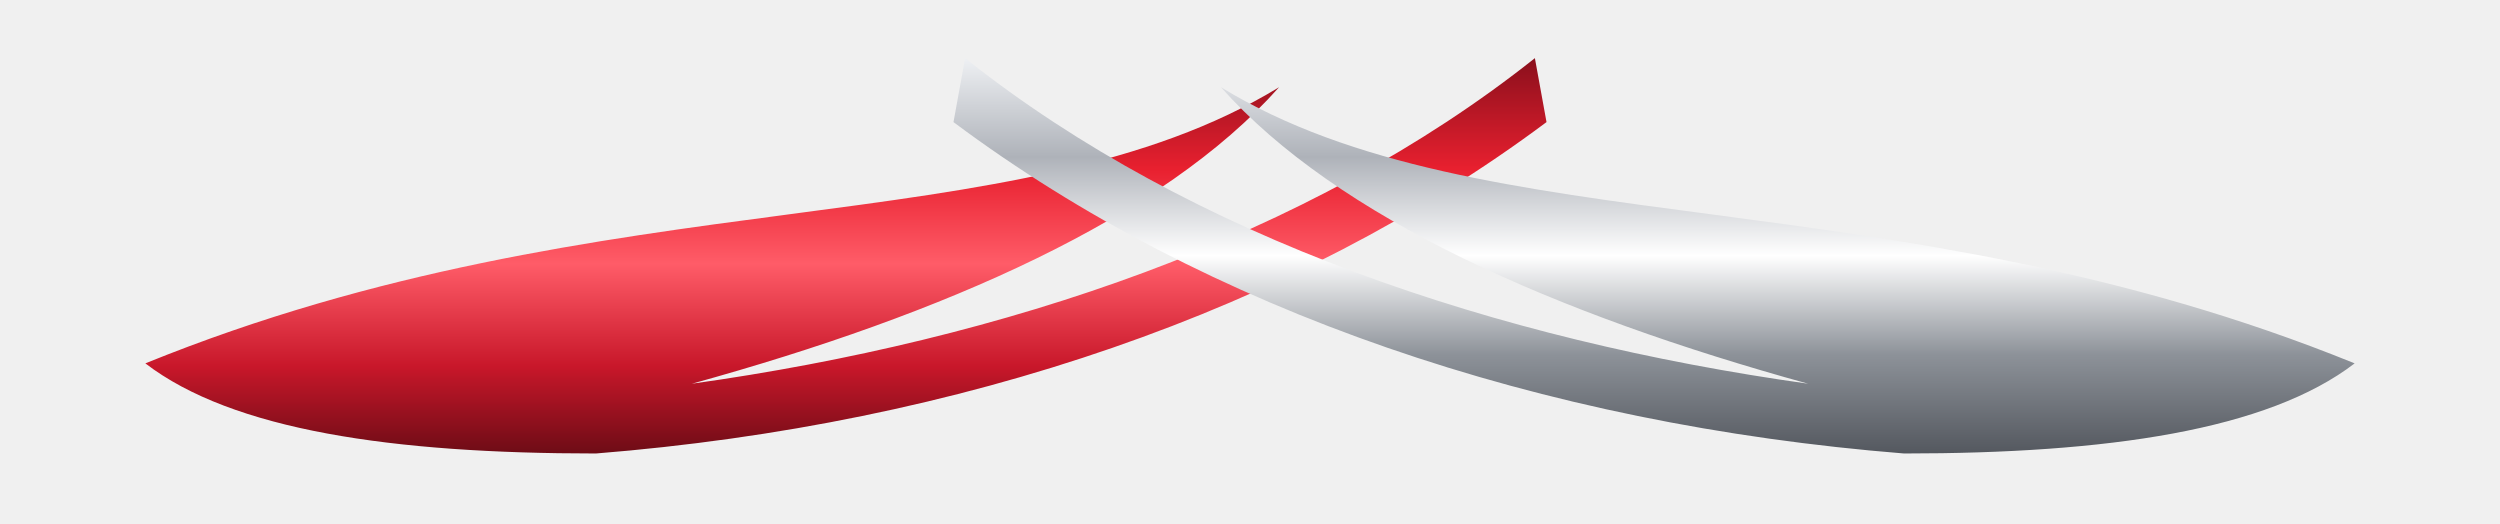
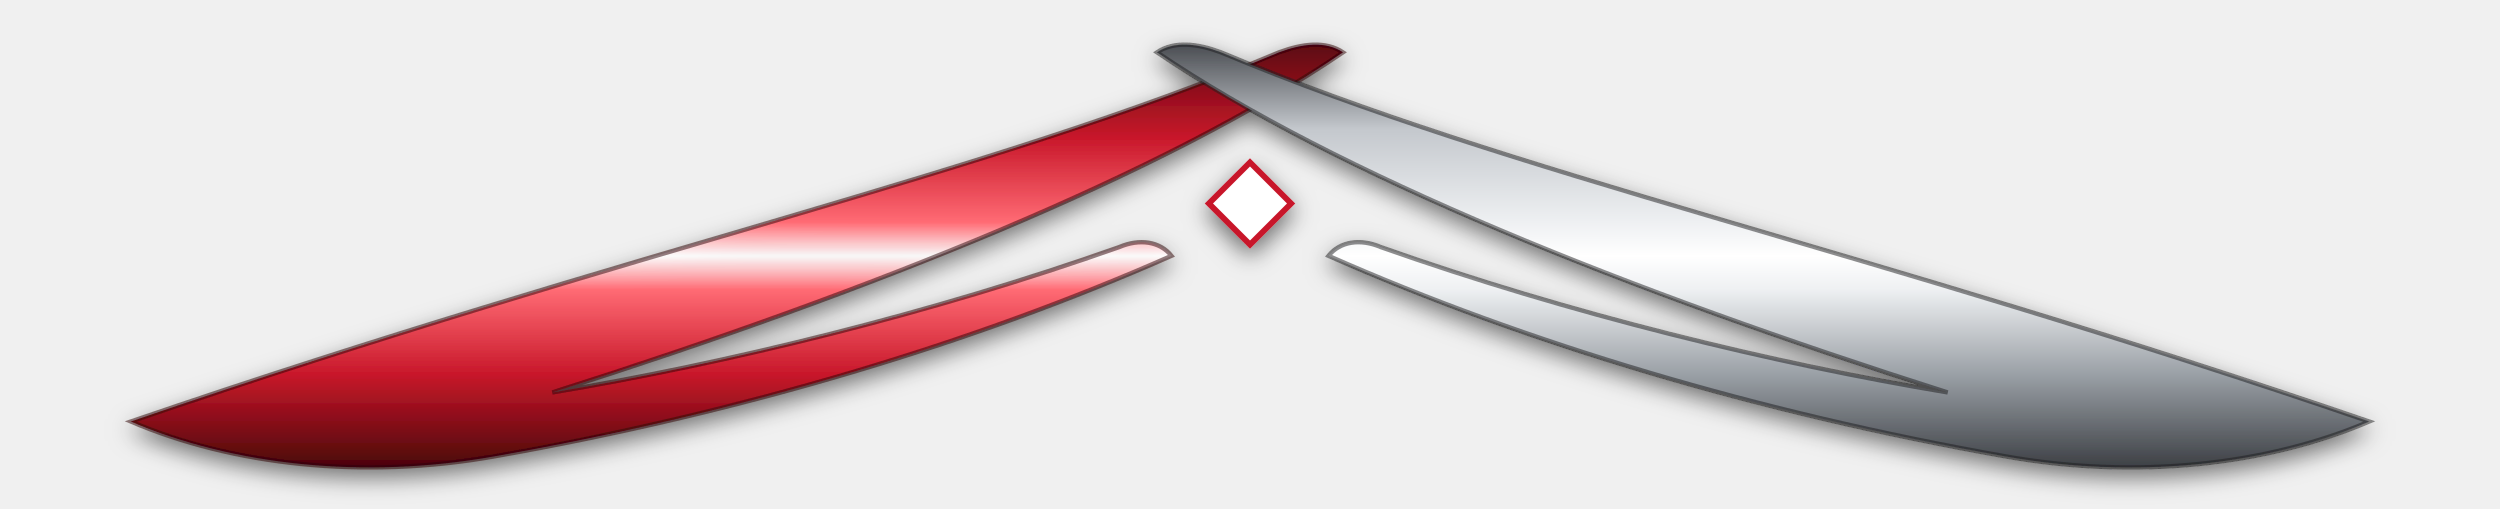
- <svg xmlns="http://www.w3.org/2000/svg" viewBox="20 90 860 180">
+ <svg xmlns="http://www.w3.org/2000/svg" viewBox="20 90 860 175">
  <defs>
    <linearGradient id="dmRedMark" x1="0" y1="0" x2="0" y2="1">
-       <stop offset="0%" stop-color="#8a0f1c" />
-       <stop offset="28%" stop-color="#e8202f" />
-       <stop offset="52%" stop-color="#ff5c68" />
+       <stop offset="0%" stop-color="#5c0710" />
+       <stop offset="22%" stop-color="#c8172a" />
+       <stop offset="42%" stop-color="#ff6b74" />
+       <stop offset="50%" stop-color="#ffffff" stop-opacity="0.9" />
+       <stop offset="58%" stop-color="#ff6b74" />
      <stop offset="78%" stop-color="#c8172a" />
-       <stop offset="100%" stop-color="#6e0c16" />
+       <stop offset="100%" stop-color="#4a0509" />
    </linearGradient>
    <linearGradient id="dmSilverMark" x1="0" y1="0" x2="0" y2="1">
-       <stop offset="0%" stop-color="#eef0f3" />
-       <stop offset="25%" stop-color="#aeb2b9" />
+       <stop offset="0%" stop-color="#4a4d52" />
+       <stop offset="20%" stop-color="#c4c8cd" />
+       <stop offset="42%" stop-color="#eef0f2" />
      <stop offset="50%" stop-color="#ffffff" />
-       <stop offset="75%" stop-color="#8d9299" />
-       <stop offset="100%" stop-color="#54585f" />
+       <stop offset="58%" stop-color="#eef0f2" />
+       <stop offset="78%" stop-color="#9aa0a6" />
+       <stop offset="100%" stop-color="#3d4045" />
    </linearGradient>
+     <filter id="dmShadowMark" x="-30%" y="-30%" width="160%" height="160%">
+       <feDropShadow dx="0" dy="3" stdDeviation="4" flood-color="#000" flood-opacity="0.55" />
+     </filter>
  </defs>
-   <path d="M70,215 C230,150 370,175 460,120 C420,165 345,198 258,222 C365,207 470,172 548,110 L552,132 C465,197 350,236 225,246 C155,246 100,238 70,215 Z" fill="url(#dmRedMark)" />
-   <path d="M830,215 C670,150 530,175 440,120 C480,165 555,198 642,222 C535,207 430,172 352,110 L348,132 C435,197 550,236 675,246 C745,246 800,238 830,215 Z" fill="url(#dmSilverMark)" />
+   <g filter="url(#dmShadowMark)">
+     <path d="M65,235 C240,175 360,150 460,108 C468,105 476,104 482,108 C420,150 320,190 210,225 C270,215 340,198 405,175 C412,172 419,173 423,178 C355,208 275,232 190,247 C145,255 100,250 65,235 Z" fill="url(#dmRedMark)" stroke="#2a0307" stroke-width="1.5" stroke-opacity="0.5" />
+     <path d="M835,235 C660,175 540,150 440,108 C432,105 424,104 418,108 C480,150 580,190 690,225 C630,215 560,198 495,175 C488,172 481,173 477,178 C545,208 625,232 710,247 C755,255 800,250 835,235 Z" fill="url(#dmSilverMark)" stroke="#1c1d1f" stroke-width="1.5" stroke-opacity="0.5" />
+     <rect x="440" y="150" width="20" height="20" transform="rotate(45 450 160)" fill="#ffffff" stroke="#c8172a" stroke-width="2" />
+   </g>
</svg>
